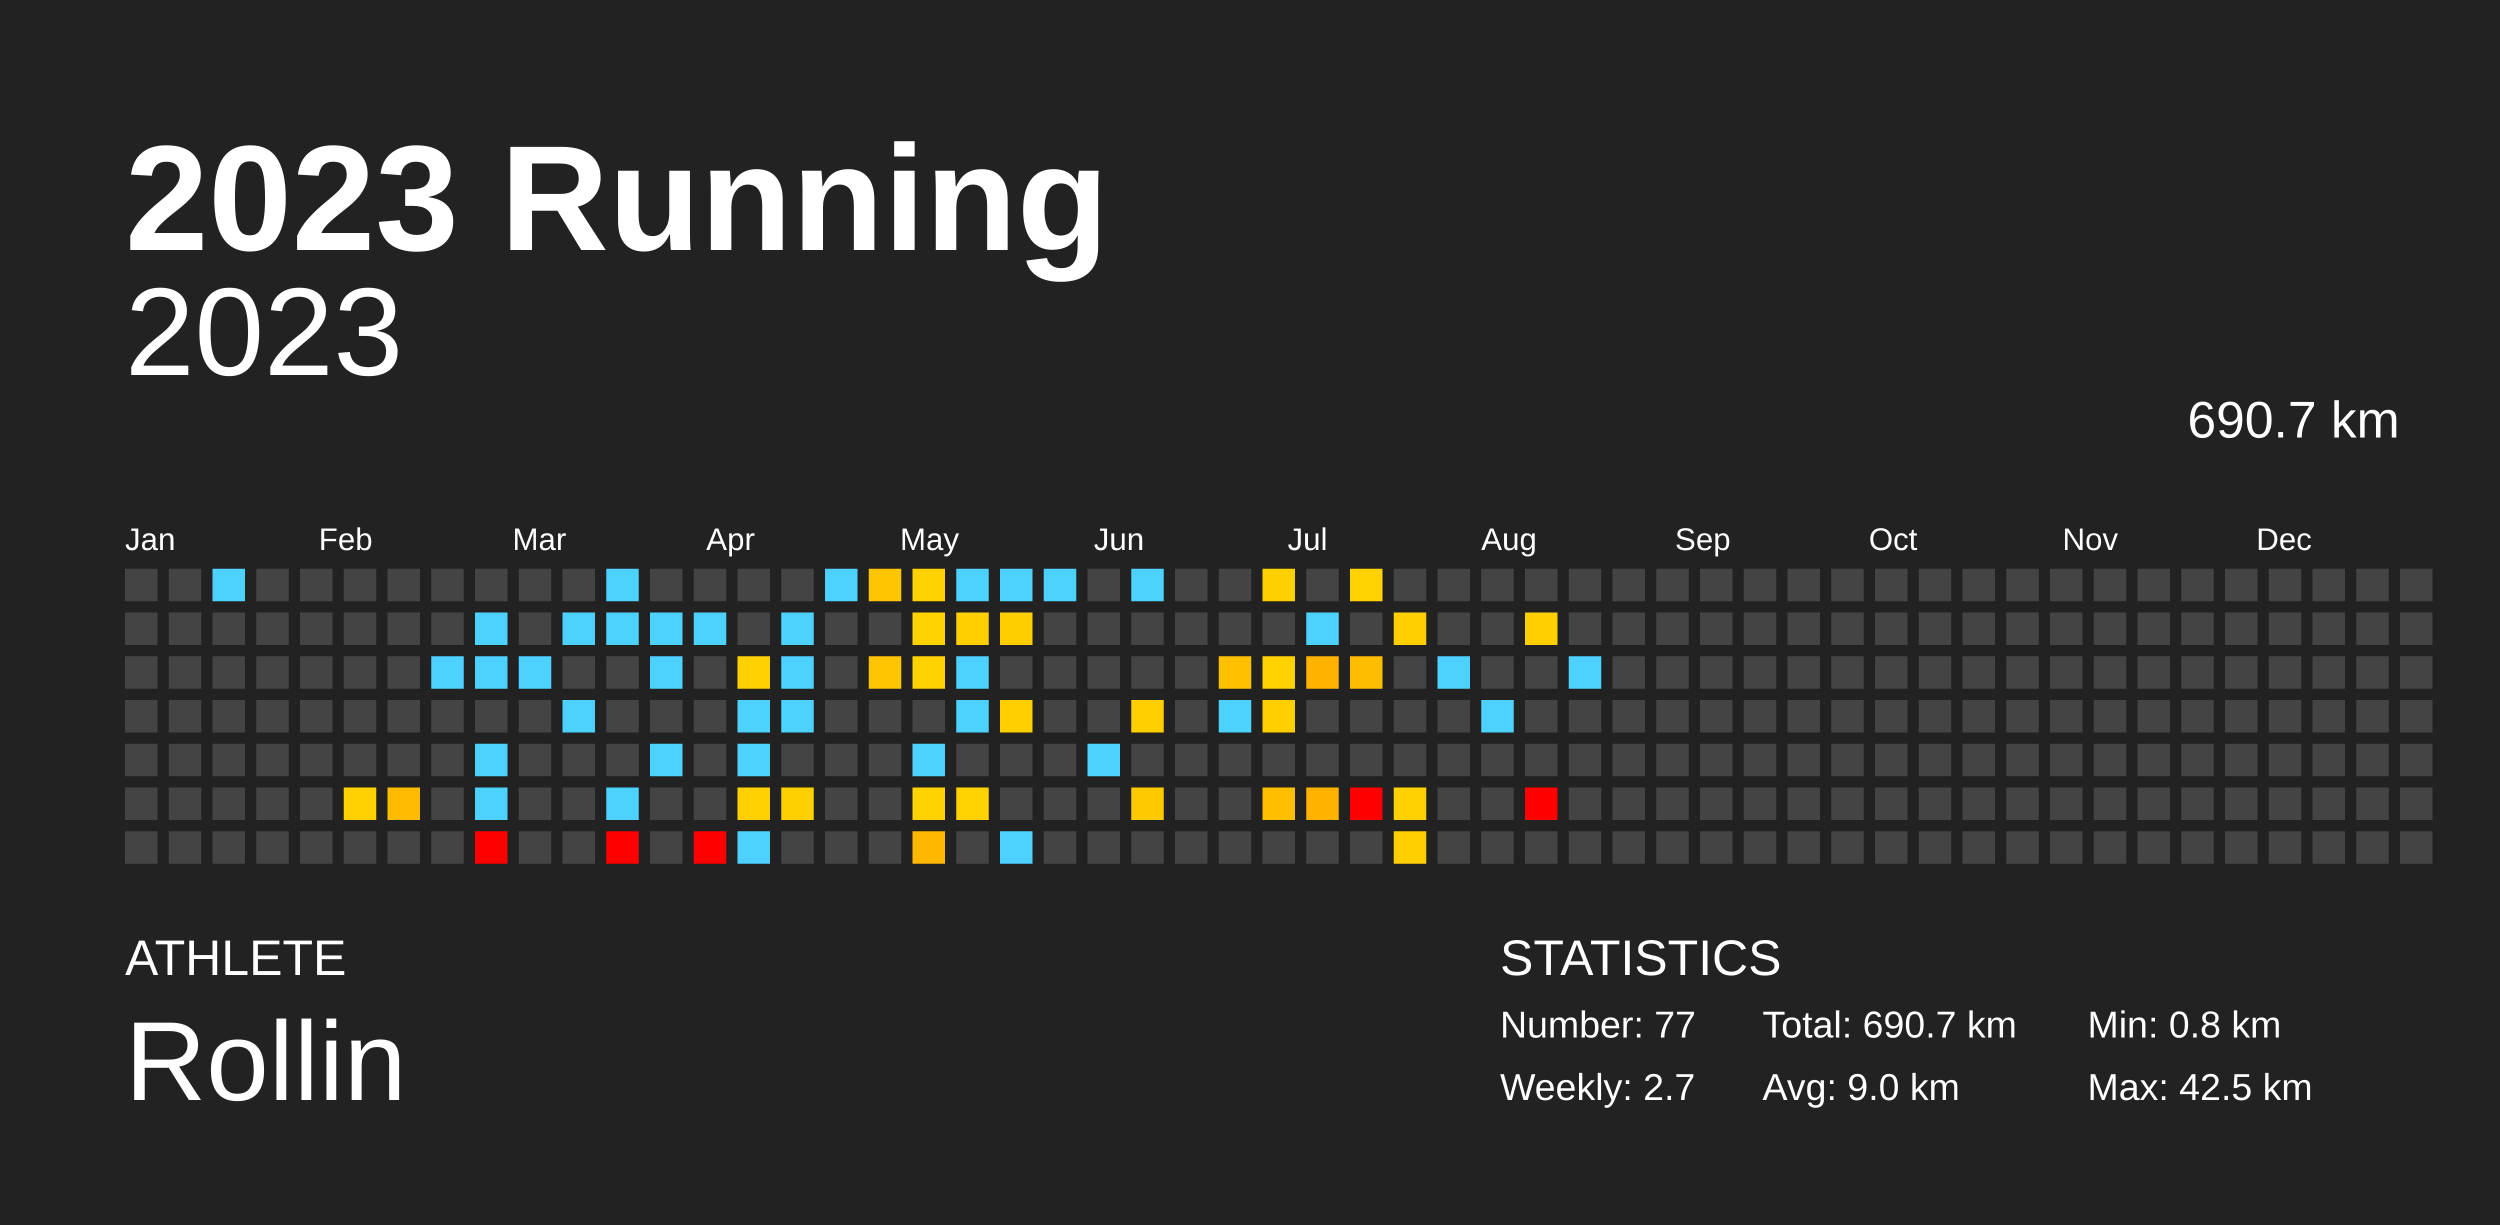
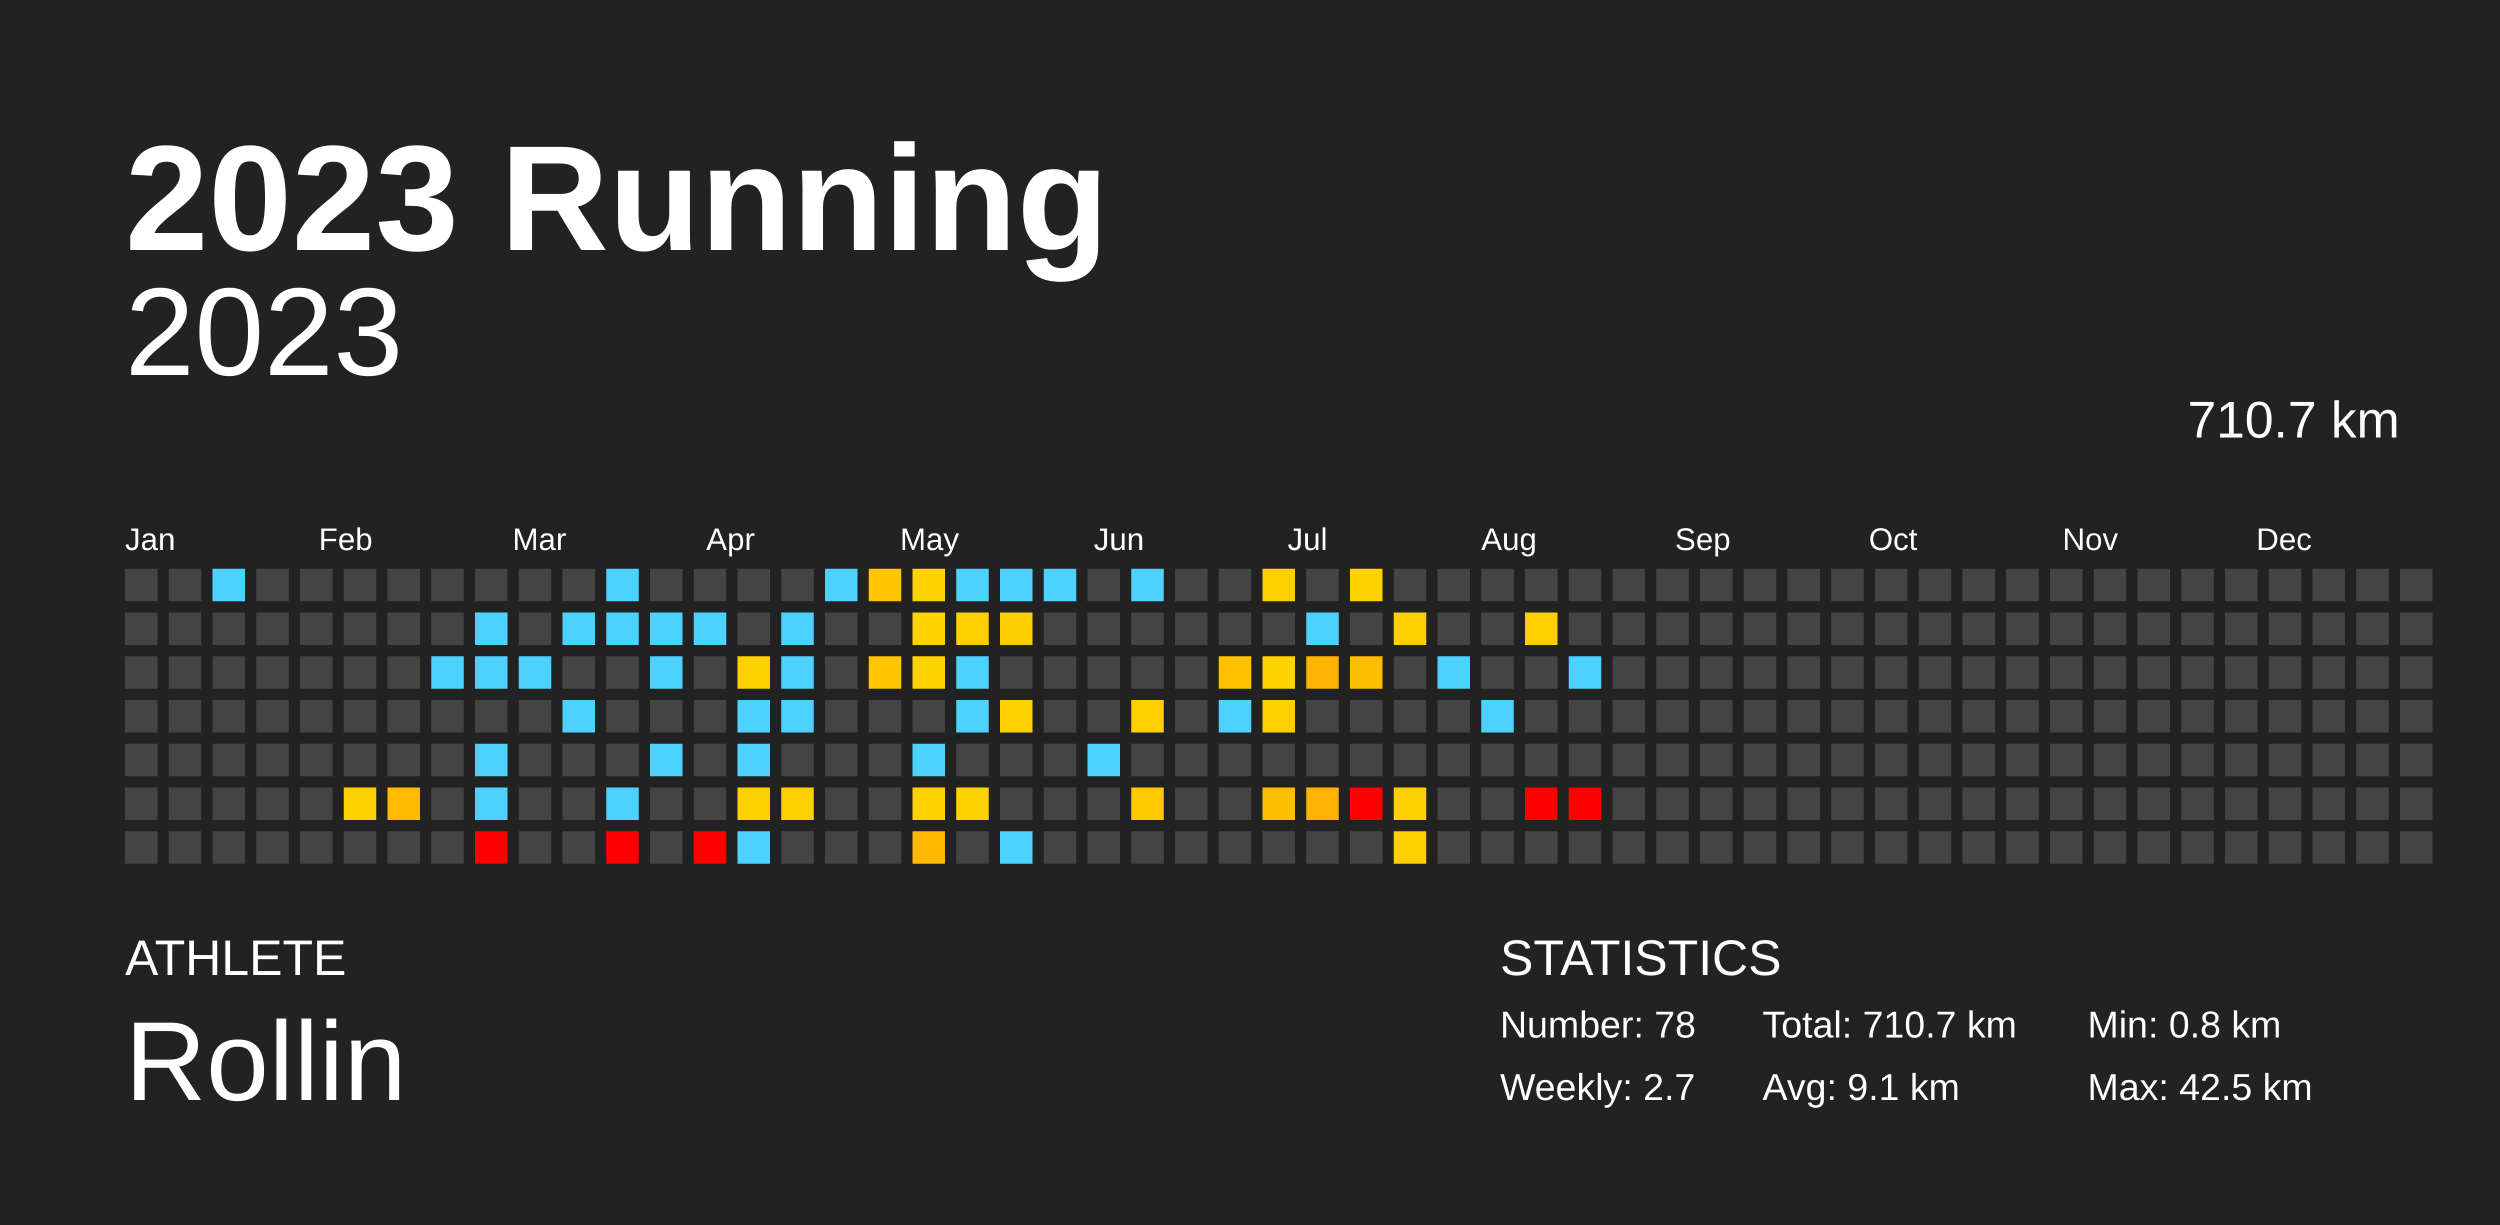
<svg xmlns="http://www.w3.org/2000/svg" baseProfile="full" height="98mm" version="1.1" viewBox="0,0,200,98" width="200mm">
  <defs />
  <rect fill="#222222" height="98" width="200" x="0" y="0" />
  <text fill="#FFFFFF" style="font-size:12px; font-family:Arial; font-weight:bold;" x="10" y="20">2023 Running</text>
  <text fill="#FFFFFF" style="font-size:4px; font-family:Arial" x="10" y="78">ATHLETE</text>
  <text fill="#FFFFFF" style="font-size:9px; font-family:Arial" x="10" y="88">Rollin</text>
  <text fill="#FFFFFF" style="font-size:4px; font-family:Arial" x="120" y="78">STATISTICS</text>
-   <text fill="#FFFFFF" style="font-size:3px; font-family:Arial" x="120" y="83">Number: 77</text>
+   <text fill="#FFFFFF" style="font-size:3px; font-family:Arial" x="120" y="83">Number: 78</text>
  <text fill="#FFFFFF" style="font-size:3px; font-family:Arial" x="120" y="88">Weekly: 2.7</text>
-   <text fill="#FFFFFF" style="font-size:3px; font-family:Arial" x="141" y="83">Total: 690.7 km</text>
-   <text fill="#FFFFFF" style="font-size:3px; font-family:Arial" x="141" y="88">Avg: 9.0 km</text>
+   <text fill="#FFFFFF" style="font-size:3px; font-family:Arial" x="141" y="83">Total: 710.7 km</text>
+   <text fill="#FFFFFF" style="font-size:3px; font-family:Arial" x="141" y="88">Avg: 9.1 km</text>
  <text fill="#FFFFFF" style="font-size:3px; font-family:Arial" x="167" y="83">Min: 0.8 km</text>
  <text fill="#FFFFFF" style="font-size:3px; font-family:Arial" x="167" y="88">Max: 42.5 km</text>
  <text alignment-baseline="hanging" fill="#FFFFFF" style="font-size:10.0px; font-family:Arial;" x="10" y="30">2023</text>
-   <text alignment-baseline="hanging" fill="#FFFFFF" style="font-size:4.125px; font-family:Arial;" x="175" y="35">690.7 km</text>
+   <text alignment-baseline="hanging" fill="#FFFFFF" style="font-size:4.125px; font-family:Arial;" x="175" y="35">710.7 km</text>
  <text fill="#FFFFFF" style="font-size:2.5px; font-family:Arial" x="10.0" y="44">Jan</text>
  <text fill="#FFFFFF" style="font-size:2.5px; font-family:Arial" x="25.5" y="44">Feb</text>
  <text fill="#FFFFFF" style="font-size:2.5px; font-family:Arial" x="41.0" y="44">Mar</text>
  <text fill="#FFFFFF" style="font-size:2.5px; font-family:Arial" x="56.5" y="44">Apr</text>
  <text fill="#FFFFFF" style="font-size:2.5px; font-family:Arial" x="72.0" y="44">May</text>
  <text fill="#FFFFFF" style="font-size:2.5px; font-family:Arial" x="87.5" y="44">Jun</text>
  <text fill="#FFFFFF" style="font-size:2.5px; font-family:Arial" x="103.0" y="44">Jul</text>
  <text fill="#FFFFFF" style="font-size:2.5px; font-family:Arial" x="118.5" y="44">Aug</text>
  <text fill="#FFFFFF" style="font-size:2.5px; font-family:Arial" x="134.0" y="44">Sep</text>
  <text fill="#FFFFFF" style="font-size:2.5px; font-family:Arial" x="149.5" y="44">Oct</text>
  <text fill="#FFFFFF" style="font-size:2.5px; font-family:Arial" x="165.0" y="44">Nov</text>
  <text fill="#FFFFFF" style="font-size:2.5px; font-family:Arial" x="180.5" y="44">Dec</text>
  <rect fill="#444444" height="2.6" width="2.6" x="10.0" y="45.5" />
  <rect fill="#444444" height="2.6" width="2.6" x="10.0" y="49.0" />
  <rect fill="#444444" height="2.6" width="2.6" x="10.0" y="52.5" />
  <rect fill="#444444" height="2.6" width="2.6" x="10.0" y="56.0" />
  <rect fill="#444444" height="2.6" width="2.6" x="10.0" y="59.5" />
  <rect fill="#444444" height="2.6" width="2.6" x="10.0" y="63.0" />
  <rect fill="#444444" height="2.6" width="2.6" x="10.0" y="66.5" />
  <rect fill="#444444" height="2.6" width="2.6" x="13.5" y="45.5" />
  <rect fill="#444444" height="2.6" width="2.6" x="13.5" y="49.0" />
  <rect fill="#444444" height="2.6" width="2.6" x="13.5" y="52.5" />
  <rect fill="#444444" height="2.6" width="2.6" x="13.5" y="56.0" />
  <rect fill="#444444" height="2.6" width="2.6" x="13.5" y="59.5" />
  <rect fill="#444444" height="2.6" width="2.6" x="13.5" y="63.0" />
  <rect fill="#444444" height="2.6" width="2.6" x="13.5" y="66.5" />
  <rect fill="#4dd2ff" height="2.6" width="2.6" x="17.0" y="45.5" />
  <rect fill="#444444" height="2.6" width="2.6" x="17.0" y="49.0" />
  <rect fill="#444444" height="2.6" width="2.6" x="17.0" y="52.5" />
  <rect fill="#444444" height="2.6" width="2.6" x="17.0" y="56.0" />
  <rect fill="#444444" height="2.6" width="2.6" x="17.0" y="59.5" />
  <rect fill="#444444" height="2.6" width="2.6" x="17.0" y="63.0" />
  <rect fill="#444444" height="2.6" width="2.6" x="17.0" y="66.5" />
  <rect fill="#444444" height="2.6" width="2.6" x="20.5" y="45.5" />
  <rect fill="#444444" height="2.6" width="2.6" x="20.5" y="49.0" />
  <rect fill="#444444" height="2.6" width="2.6" x="20.5" y="52.5" />
  <rect fill="#444444" height="2.6" width="2.6" x="20.5" y="56.0" />
  <rect fill="#444444" height="2.6" width="2.6" x="20.5" y="59.5" />
  <rect fill="#444444" height="2.6" width="2.6" x="20.5" y="63.0" />
  <rect fill="#444444" height="2.6" width="2.6" x="20.5" y="66.5" />
  <rect fill="#444444" height="2.6" width="2.6" x="24.0" y="45.5" />
  <rect fill="#444444" height="2.6" width="2.6" x="24.0" y="49.0" />
  <rect fill="#444444" height="2.6" width="2.6" x="24.0" y="52.5" />
  <rect fill="#444444" height="2.6" width="2.6" x="24.0" y="56.0" />
  <rect fill="#444444" height="2.6" width="2.6" x="24.0" y="59.5" />
  <rect fill="#444444" height="2.6" width="2.6" x="24.0" y="63.0" />
  <rect fill="#444444" height="2.6" width="2.6" x="24.0" y="66.5" />
  <rect fill="#444444" height="2.6" width="2.6" x="27.5" y="45.5" />
  <rect fill="#444444" height="2.6" width="2.6" x="27.5" y="49.0" />
  <rect fill="#444444" height="2.6" width="2.6" x="27.5" y="52.5" />
  <rect fill="#444444" height="2.6" width="2.6" x="27.5" y="56.0" />
  <rect fill="#444444" height="2.6" width="2.6" x="27.5" y="59.5" />
  <rect fill="#ffd100" height="2.6" width="2.6" x="27.5" y="63.0" />
  <rect fill="#444444" height="2.6" width="2.6" x="27.5" y="66.5" />
  <rect fill="#444444" height="2.6" width="2.6" x="31.0" y="45.5" />
  <rect fill="#444444" height="2.6" width="2.6" x="31.0" y="49.0" />
  <rect fill="#444444" height="2.6" width="2.6" x="31.0" y="52.5" />
  <rect fill="#444444" height="2.6" width="2.6" x="31.0" y="56.0" />
  <rect fill="#444444" height="2.6" width="2.6" x="31.0" y="59.5" />
  <rect fill="#ffbb00" height="2.6" width="2.6" x="31.0" y="63.0" />
  <rect fill="#444444" height="2.6" width="2.6" x="31.0" y="66.5" />
  <rect fill="#444444" height="2.6" width="2.6" x="34.5" y="45.5" />
  <rect fill="#444444" height="2.6" width="2.6" x="34.5" y="49.0" />
  <rect fill="#4dd2ff" height="2.6" width="2.6" x="34.5" y="52.5" />
  <rect fill="#444444" height="2.6" width="2.6" x="34.5" y="56.0" />
  <rect fill="#444444" height="2.6" width="2.6" x="34.5" y="59.5" />
  <rect fill="#444444" height="2.6" width="2.6" x="34.5" y="63.0" />
  <rect fill="#444444" height="2.6" width="2.6" x="34.5" y="66.5" />
  <rect fill="#444444" height="2.6" width="2.6" x="38.0" y="45.5" />
  <rect fill="#4dd2ff" height="2.6" width="2.6" x="38.0" y="49.0" />
  <rect fill="#4dd2ff" height="2.6" width="2.6" x="38.0" y="52.5" />
  <rect fill="#444444" height="2.6" width="2.6" x="38.0" y="56.0" />
  <rect fill="#4dd2ff" height="2.6" width="2.6" x="38.0" y="59.5" />
  <rect fill="#4dd2ff" height="2.6" width="2.6" x="38.0" y="63.0" />
  <rect fill="red" height="2.6" width="2.6" x="38.0" y="66.5" />
  <rect fill="#444444" height="2.6" width="2.6" x="41.5" y="45.5" />
  <rect fill="#444444" height="2.6" width="2.6" x="41.5" y="49.0" />
  <rect fill="#4dd2ff" height="2.6" width="2.6" x="41.5" y="52.5" />
  <rect fill="#444444" height="2.6" width="2.6" x="41.5" y="56.0" />
  <rect fill="#444444" height="2.6" width="2.6" x="41.5" y="59.5" />
  <rect fill="#444444" height="2.6" width="2.6" x="41.5" y="63.0" />
  <rect fill="#444444" height="2.6" width="2.6" x="41.5" y="66.5" />
  <rect fill="#444444" height="2.6" width="2.6" x="45.0" y="45.5" />
  <rect fill="#4dd2ff" height="2.6" width="2.6" x="45.0" y="49.0" />
  <rect fill="#444444" height="2.6" width="2.6" x="45.0" y="52.5" />
  <rect fill="#4dd2ff" height="2.6" width="2.6" x="45.0" y="56.0" />
  <rect fill="#444444" height="2.6" width="2.6" x="45.0" y="59.5" />
  <rect fill="#444444" height="2.6" width="2.6" x="45.0" y="63.0" />
  <rect fill="#444444" height="2.6" width="2.6" x="45.0" y="66.5" />
  <rect fill="#4dd2ff" height="2.6" width="2.6" x="48.5" y="45.5" />
  <rect fill="#4dd2ff" height="2.6" width="2.6" x="48.5" y="49.0" />
  <rect fill="#444444" height="2.6" width="2.6" x="48.5" y="52.5" />
  <rect fill="#444444" height="2.6" width="2.6" x="48.5" y="56.0" />
  <rect fill="#444444" height="2.6" width="2.6" x="48.5" y="59.5" />
  <rect fill="#4dd2ff" height="2.6" width="2.6" x="48.5" y="63.0" />
  <rect fill="red" height="2.6" width="2.6" x="48.5" y="66.5" />
  <rect fill="#444444" height="2.6" width="2.6" x="52.0" y="45.5" />
  <rect fill="#4dd2ff" height="2.6" width="2.6" x="52.0" y="49.0" />
  <rect fill="#4dd2ff" height="2.6" width="2.6" x="52.0" y="52.5" />
  <rect fill="#444444" height="2.6" width="2.6" x="52.0" y="56.0" />
  <rect fill="#4dd2ff" height="2.6" width="2.6" x="52.0" y="59.5" />
  <rect fill="#444444" height="2.6" width="2.6" x="52.0" y="63.0" />
  <rect fill="#444444" height="2.6" width="2.6" x="52.0" y="66.5" />
  <rect fill="#444444" height="2.6" width="2.6" x="55.5" y="45.5" />
  <rect fill="#4dd2ff" height="2.6" width="2.6" x="55.5" y="49.0" />
  <rect fill="#444444" height="2.6" width="2.6" x="55.5" y="52.5" />
  <rect fill="#444444" height="2.6" width="2.6" x="55.5" y="56.0" />
  <rect fill="#444444" height="2.6" width="2.6" x="55.5" y="59.5" />
  <rect fill="#444444" height="2.6" width="2.6" x="55.5" y="63.0" />
  <rect fill="red" height="2.6" width="2.6" x="55.5" y="66.5" />
  <rect fill="#444444" height="2.6" width="2.6" x="59.0" y="45.5" />
  <rect fill="#444444" height="2.6" width="2.6" x="59.0" y="49.0" />
  <rect fill="#ffd100" height="2.6" width="2.6" x="59.0" y="52.5" />
  <rect fill="#4dd2ff" height="2.6" width="2.6" x="59.0" y="56.0" />
  <rect fill="#4dd2ff" height="2.6" width="2.6" x="59.0" y="59.5" />
  <rect fill="#ffd100" height="2.6" width="2.6" x="59.0" y="63.0" />
  <rect fill="#4dd2ff" height="2.6" width="2.6" x="59.0" y="66.5" />
  <rect fill="#444444" height="2.6" width="2.6" x="62.5" y="45.5" />
  <rect fill="#4dd2ff" height="2.6" width="2.6" x="62.5" y="49.0" />
  <rect fill="#4dd2ff" height="2.6" width="2.6" x="62.5" y="52.5" />
  <rect fill="#4dd2ff" height="2.6" width="2.6" x="62.5" y="56.0" />
  <rect fill="#444444" height="2.6" width="2.6" x="62.5" y="59.5" />
  <rect fill="#ffd000" height="2.6" width="2.6" x="62.5" y="63.0" />
  <rect fill="#444444" height="2.6" width="2.6" x="62.5" y="66.5" />
  <rect fill="#4dd2ff" height="2.6" width="2.6" x="66.0" y="45.5" />
  <rect fill="#444444" height="2.6" width="2.6" x="66.0" y="49.0" />
  <rect fill="#444444" height="2.6" width="2.6" x="66.0" y="52.5" />
  <rect fill="#444444" height="2.6" width="2.6" x="66.0" y="56.0" />
  <rect fill="#444444" height="2.6" width="2.6" x="66.0" y="59.5" />
  <rect fill="#444444" height="2.6" width="2.6" x="66.0" y="63.0" />
  <rect fill="#444444" height="2.6" width="2.6" x="66.0" y="66.5" />
  <rect fill="#ffc500" height="2.6" width="2.6" x="69.5" y="45.5" />
  <rect fill="#444444" height="2.6" width="2.6" x="69.5" y="49.0" />
  <rect fill="#ffc500" height="2.6" width="2.6" x="69.5" y="52.5" />
  <rect fill="#444444" height="2.6" width="2.6" x="69.5" y="56.0" />
  <rect fill="#444444" height="2.6" width="2.6" x="69.5" y="59.5" />
  <rect fill="#444444" height="2.6" width="2.6" x="69.5" y="63.0" />
  <rect fill="#444444" height="2.6" width="2.6" x="69.5" y="66.5" />
  <rect fill="#ffd200" height="2.6" width="2.6" x="73.0" y="45.5" />
  <rect fill="#ffd200" height="2.6" width="2.6" x="73.0" y="49.0" />
  <rect fill="#ffd200" height="2.6" width="2.6" x="73.0" y="52.5" />
  <rect fill="#444444" height="2.6" width="2.6" x="73.0" y="56.0" />
  <rect fill="#4dd2ff" height="2.6" width="2.6" x="73.0" y="59.5" />
  <rect fill="#ffd200" height="2.6" width="2.6" x="73.0" y="63.0" />
  <rect fill="#ffb700" height="2.6" width="2.6" x="73.0" y="66.5" />
  <rect fill="#4dd2ff" height="2.6" width="2.6" x="76.5" y="45.5" />
  <rect fill="#ffcf00" height="2.6" width="2.6" x="76.5" y="49.0" />
  <rect fill="#4dd2ff" height="2.6" width="2.6" x="76.5" y="52.5" />
  <rect fill="#4dd2ff" height="2.6" width="2.6" x="76.5" y="56.0" />
  <rect fill="#444444" height="2.6" width="2.6" x="76.5" y="59.5" />
  <rect fill="#ffd200" height="2.6" width="2.6" x="76.5" y="63.0" />
  <rect fill="#444444" height="2.6" width="2.6" x="76.5" y="66.5" />
  <rect fill="#4dd2ff" height="2.6" width="2.6" x="80.0" y="45.5" />
  <rect fill="#ffce00" height="2.6" width="2.6" x="80.0" y="49.0" />
  <rect fill="#444444" height="2.6" width="2.6" x="80.0" y="52.5" />
  <rect fill="#ffcf00" height="2.6" width="2.6" x="80.0" y="56.0" />
  <rect fill="#444444" height="2.6" width="2.6" x="80.0" y="59.5" />
  <rect fill="#444444" height="2.6" width="2.6" x="80.0" y="63.0" />
  <rect fill="#4dd2ff" height="2.6" width="2.6" x="80.0" y="66.5" />
  <rect fill="#4dd2ff" height="2.6" width="2.6" x="83.5" y="45.5" />
  <rect fill="#444444" height="2.6" width="2.6" x="83.5" y="49.0" />
  <rect fill="#444444" height="2.6" width="2.6" x="83.5" y="52.5" />
  <rect fill="#444444" height="2.6" width="2.6" x="83.5" y="56.0" />
  <rect fill="#444444" height="2.6" width="2.6" x="83.5" y="59.5" />
  <rect fill="#444444" height="2.6" width="2.6" x="83.5" y="63.0" />
  <rect fill="#444444" height="2.6" width="2.6" x="83.5" y="66.5" />
  <rect fill="#444444" height="2.6" width="2.6" x="87.0" y="45.5" />
  <rect fill="#444444" height="2.6" width="2.6" x="87.0" y="49.0" />
  <rect fill="#444444" height="2.6" width="2.6" x="87.0" y="52.5" />
  <rect fill="#444444" height="2.6" width="2.6" x="87.0" y="56.0" />
  <rect fill="#4dd2ff" height="2.6" width="2.6" x="87.0" y="59.5" />
  <rect fill="#444444" height="2.6" width="2.6" x="87.0" y="63.0" />
  <rect fill="#444444" height="2.6" width="2.6" x="87.0" y="66.5" />
  <rect fill="#4dd2ff" height="2.6" width="2.6" x="90.5" y="45.5" />
  <rect fill="#444444" height="2.6" width="2.6" x="90.5" y="49.0" />
  <rect fill="#444444" height="2.6" width="2.6" x="90.5" y="52.5" />
  <rect fill="#ffcf00" height="2.6" width="2.6" x="90.5" y="56.0" />
  <rect fill="#444444" height="2.6" width="2.6" x="90.5" y="59.5" />
  <rect fill="#ffc900" height="2.6" width="2.6" x="90.5" y="63.0" />
  <rect fill="#444444" height="2.6" width="2.6" x="90.5" y="66.5" />
  <rect fill="#444444" height="2.6" width="2.6" x="94.0" y="45.5" />
  <rect fill="#444444" height="2.6" width="2.6" x="94.0" y="49.0" />
  <rect fill="#444444" height="2.6" width="2.6" x="94.0" y="52.5" />
  <rect fill="#444444" height="2.6" width="2.6" x="94.0" y="56.0" />
  <rect fill="#444444" height="2.6" width="2.6" x="94.0" y="59.5" />
  <rect fill="#444444" height="2.6" width="2.6" x="94.0" y="63.0" />
  <rect fill="#444444" height="2.6" width="2.6" x="94.0" y="66.5" />
  <rect fill="#444444" height="2.6" width="2.6" x="97.5" y="45.5" />
  <rect fill="#444444" height="2.6" width="2.6" x="97.5" y="49.0" />
  <rect fill="#ffc000" height="2.6" width="2.6" x="97.5" y="52.5" />
  <rect fill="#4dd2ff" height="2.6" width="2.6" x="97.5" y="56.0" />
  <rect fill="#444444" height="2.6" width="2.6" x="97.5" y="59.5" />
  <rect fill="#444444" height="2.6" width="2.6" x="97.5" y="63.0" />
  <rect fill="#444444" height="2.6" width="2.6" x="97.5" y="66.5" />
  <rect fill="#ffd000" height="2.6" width="2.6" x="101.0" y="45.5" />
  <rect fill="#444444" height="2.6" width="2.6" x="101.0" y="49.0" />
  <rect fill="#ffd200" height="2.6" width="2.6" x="101.0" y="52.5" />
  <rect fill="#ffcf00" height="2.6" width="2.6" x="101.0" y="56.0" />
  <rect fill="#444444" height="2.6" width="2.6" x="101.0" y="59.5" />
  <rect fill="#ffbe00" height="2.6" width="2.6" x="101.0" y="63.0" />
  <rect fill="#444444" height="2.6" width="2.6" x="101.0" y="66.5" />
  <rect fill="#444444" height="2.6" width="2.6" x="104.5" y="45.5" />
  <rect fill="#4dd2ff" height="2.6" width="2.6" x="104.5" y="49.0" />
  <rect fill="#ffb200" height="2.6" width="2.6" x="104.5" y="52.5" />
  <rect fill="#444444" height="2.6" width="2.6" x="104.5" y="56.0" />
  <rect fill="#444444" height="2.6" width="2.6" x="104.5" y="59.5" />
  <rect fill="#ffb200" height="2.6" width="2.6" x="104.5" y="63.0" />
  <rect fill="#444444" height="2.6" width="2.6" x="104.5" y="66.5" />
  <rect fill="#ffd200" height="2.6" width="2.6" x="108.0" y="45.5" />
  <rect fill="#444444" height="2.6" width="2.6" x="108.0" y="49.0" />
  <rect fill="#ffbd00" height="2.6" width="2.6" x="108.0" y="52.5" />
  <rect fill="#444444" height="2.6" width="2.6" x="108.0" y="56.0" />
  <rect fill="#444444" height="2.6" width="2.6" x="108.0" y="59.5" />
  <rect fill="red" height="2.6" width="2.6" x="108.0" y="63.0" />
  <rect fill="#444444" height="2.6" width="2.6" x="108.0" y="66.5" />
  <rect fill="#444444" height="2.6" width="2.6" x="111.5" y="45.5" />
  <rect fill="#ffcf00" height="2.6" width="2.6" x="111.5" y="49.0" />
  <rect fill="#444444" height="2.6" width="2.6" x="111.5" y="52.5" />
  <rect fill="#444444" height="2.6" width="2.6" x="111.5" y="56.0" />
  <rect fill="#444444" height="2.6" width="2.6" x="111.5" y="59.5" />
  <rect fill="#ffd100" height="2.6" width="2.6" x="111.5" y="63.0" />
  <rect fill="#ffcf00" height="2.6" width="2.6" x="111.5" y="66.5" />
  <rect fill="#444444" height="2.6" width="2.6" x="115.0" y="45.5" />
  <rect fill="#444444" height="2.6" width="2.6" x="115.0" y="49.0" />
  <rect fill="#4dd2ff" height="2.6" width="2.6" x="115.0" y="52.5" />
  <rect fill="#444444" height="2.6" width="2.6" x="115.0" y="56.0" />
  <rect fill="#444444" height="2.6" width="2.6" x="115.0" y="59.5" />
  <rect fill="#444444" height="2.6" width="2.6" x="115.0" y="63.0" />
  <rect fill="#444444" height="2.6" width="2.6" x="115.0" y="66.5" />
  <rect fill="#444444" height="2.6" width="2.6" x="118.5" y="45.5" />
  <rect fill="#444444" height="2.6" width="2.6" x="118.5" y="49.0" />
  <rect fill="#444444" height="2.6" width="2.6" x="118.5" y="52.5" />
  <rect fill="#4dd2ff" height="2.6" width="2.6" x="118.5" y="56.0" />
  <rect fill="#444444" height="2.6" width="2.6" x="118.5" y="59.5" />
  <rect fill="#444444" height="2.6" width="2.6" x="118.5" y="63.0" />
  <rect fill="#444444" height="2.6" width="2.6" x="118.5" y="66.5" />
  <rect fill="#444444" height="2.6" width="2.6" x="122.0" y="45.5" />
  <rect fill="#ffcf00" height="2.6" width="2.6" x="122.0" y="49.0" />
  <rect fill="#444444" height="2.6" width="2.6" x="122.0" y="52.5" />
  <rect fill="#444444" height="2.6" width="2.6" x="122.0" y="56.0" />
  <rect fill="#444444" height="2.6" width="2.6" x="122.0" y="59.5" />
  <rect fill="red" height="2.6" width="2.6" x="122.0" y="63.0" />
  <rect fill="#444444" height="2.6" width="2.6" x="122.0" y="66.5" />
  <rect fill="#444444" height="2.6" width="2.6" x="125.5" y="45.5" />
  <rect fill="#444444" height="2.6" width="2.6" x="125.5" y="49.0" />
  <rect fill="#4dd2ff" height="2.6" width="2.6" x="125.5" y="52.5" />
  <rect fill="#444444" height="2.6" width="2.6" x="125.5" y="56.0" />
  <rect fill="#444444" height="2.6" width="2.6" x="125.5" y="59.5" />
-   <rect fill="#444444" height="2.6" width="2.6" x="125.5" y="63.0" />
+   <rect fill="red" height="2.6" width="2.6" x="125.5" y="63.0" />
  <rect fill="#444444" height="2.6" width="2.6" x="125.5" y="66.5" />
  <rect fill="#444444" height="2.6" width="2.6" x="129.0" y="45.5" />
  <rect fill="#444444" height="2.6" width="2.6" x="129.0" y="49.0" />
  <rect fill="#444444" height="2.6" width="2.6" x="129.0" y="52.5" />
  <rect fill="#444444" height="2.6" width="2.6" x="129.0" y="56.0" />
  <rect fill="#444444" height="2.6" width="2.6" x="129.0" y="59.5" />
  <rect fill="#444444" height="2.6" width="2.6" x="129.0" y="63.0" />
  <rect fill="#444444" height="2.6" width="2.6" x="129.0" y="66.5" />
  <rect fill="#444444" height="2.6" width="2.6" x="132.5" y="45.5" />
  <rect fill="#444444" height="2.6" width="2.6" x="132.5" y="49.0" />
  <rect fill="#444444" height="2.6" width="2.6" x="132.5" y="52.5" />
  <rect fill="#444444" height="2.6" width="2.6" x="132.5" y="56.0" />
  <rect fill="#444444" height="2.6" width="2.6" x="132.5" y="59.5" />
  <rect fill="#444444" height="2.6" width="2.6" x="132.5" y="63.0" />
  <rect fill="#444444" height="2.6" width="2.6" x="132.5" y="66.5" />
  <rect fill="#444444" height="2.6" width="2.6" x="136.0" y="45.5" />
  <rect fill="#444444" height="2.6" width="2.6" x="136.0" y="49.0" />
  <rect fill="#444444" height="2.6" width="2.6" x="136.0" y="52.5" />
  <rect fill="#444444" height="2.6" width="2.6" x="136.0" y="56.0" />
  <rect fill="#444444" height="2.6" width="2.6" x="136.0" y="59.5" />
  <rect fill="#444444" height="2.6" width="2.6" x="136.0" y="63.0" />
  <rect fill="#444444" height="2.6" width="2.6" x="136.0" y="66.5" />
  <rect fill="#444444" height="2.6" width="2.6" x="139.5" y="45.5" />
  <rect fill="#444444" height="2.6" width="2.6" x="139.5" y="49.0" />
  <rect fill="#444444" height="2.6" width="2.6" x="139.5" y="52.5" />
  <rect fill="#444444" height="2.6" width="2.6" x="139.5" y="56.0" />
  <rect fill="#444444" height="2.6" width="2.6" x="139.5" y="59.5" />
  <rect fill="#444444" height="2.6" width="2.6" x="139.5" y="63.0" />
  <rect fill="#444444" height="2.6" width="2.6" x="139.5" y="66.5" />
  <rect fill="#444444" height="2.6" width="2.6" x="143.0" y="45.5" />
  <rect fill="#444444" height="2.6" width="2.6" x="143.0" y="49.0" />
  <rect fill="#444444" height="2.6" width="2.6" x="143.0" y="52.5" />
  <rect fill="#444444" height="2.6" width="2.6" x="143.0" y="56.0" />
  <rect fill="#444444" height="2.6" width="2.6" x="143.0" y="59.5" />
  <rect fill="#444444" height="2.6" width="2.6" x="143.0" y="63.0" />
  <rect fill="#444444" height="2.6" width="2.6" x="143.0" y="66.5" />
  <rect fill="#444444" height="2.6" width="2.6" x="146.5" y="45.5" />
  <rect fill="#444444" height="2.6" width="2.6" x="146.5" y="49.0" />
  <rect fill="#444444" height="2.6" width="2.6" x="146.5" y="52.5" />
  <rect fill="#444444" height="2.6" width="2.6" x="146.5" y="56.0" />
  <rect fill="#444444" height="2.6" width="2.6" x="146.5" y="59.5" />
  <rect fill="#444444" height="2.6" width="2.6" x="146.5" y="63.0" />
  <rect fill="#444444" height="2.6" width="2.6" x="146.5" y="66.5" />
  <rect fill="#444444" height="2.6" width="2.6" x="150.0" y="45.5" />
  <rect fill="#444444" height="2.6" width="2.6" x="150.0" y="49.0" />
  <rect fill="#444444" height="2.6" width="2.6" x="150.0" y="52.5" />
  <rect fill="#444444" height="2.6" width="2.6" x="150.0" y="56.0" />
  <rect fill="#444444" height="2.6" width="2.6" x="150.0" y="59.5" />
  <rect fill="#444444" height="2.6" width="2.6" x="150.0" y="63.0" />
  <rect fill="#444444" height="2.6" width="2.6" x="150.0" y="66.5" />
  <rect fill="#444444" height="2.6" width="2.6" x="153.5" y="45.5" />
  <rect fill="#444444" height="2.6" width="2.6" x="153.5" y="49.0" />
  <rect fill="#444444" height="2.6" width="2.6" x="153.5" y="52.5" />
  <rect fill="#444444" height="2.6" width="2.6" x="153.5" y="56.0" />
  <rect fill="#444444" height="2.6" width="2.6" x="153.5" y="59.5" />
  <rect fill="#444444" height="2.6" width="2.6" x="153.5" y="63.0" />
  <rect fill="#444444" height="2.6" width="2.6" x="153.5" y="66.5" />
  <rect fill="#444444" height="2.6" width="2.6" x="157.0" y="45.5" />
  <rect fill="#444444" height="2.6" width="2.6" x="157.0" y="49.0" />
  <rect fill="#444444" height="2.6" width="2.6" x="157.0" y="52.5" />
  <rect fill="#444444" height="2.6" width="2.6" x="157.0" y="56.0" />
  <rect fill="#444444" height="2.6" width="2.6" x="157.0" y="59.5" />
  <rect fill="#444444" height="2.6" width="2.6" x="157.0" y="63.0" />
  <rect fill="#444444" height="2.6" width="2.6" x="157.0" y="66.5" />
  <rect fill="#444444" height="2.6" width="2.6" x="160.5" y="45.5" />
  <rect fill="#444444" height="2.6" width="2.6" x="160.5" y="49.0" />
  <rect fill="#444444" height="2.6" width="2.6" x="160.5" y="52.5" />
  <rect fill="#444444" height="2.6" width="2.6" x="160.5" y="56.0" />
  <rect fill="#444444" height="2.6" width="2.6" x="160.5" y="59.5" />
  <rect fill="#444444" height="2.6" width="2.6" x="160.5" y="63.0" />
  <rect fill="#444444" height="2.6" width="2.6" x="160.5" y="66.5" />
  <rect fill="#444444" height="2.6" width="2.6" x="164.0" y="45.5" />
  <rect fill="#444444" height="2.6" width="2.6" x="164.0" y="49.0" />
  <rect fill="#444444" height="2.6" width="2.6" x="164.0" y="52.5" />
  <rect fill="#444444" height="2.6" width="2.6" x="164.0" y="56.0" />
  <rect fill="#444444" height="2.6" width="2.6" x="164.0" y="59.5" />
  <rect fill="#444444" height="2.6" width="2.6" x="164.0" y="63.0" />
  <rect fill="#444444" height="2.6" width="2.6" x="164.0" y="66.5" />
  <rect fill="#444444" height="2.6" width="2.6" x="167.5" y="45.5" />
  <rect fill="#444444" height="2.6" width="2.6" x="167.5" y="49.0" />
  <rect fill="#444444" height="2.6" width="2.6" x="167.5" y="52.5" />
  <rect fill="#444444" height="2.6" width="2.6" x="167.5" y="56.0" />
  <rect fill="#444444" height="2.6" width="2.6" x="167.5" y="59.5" />
  <rect fill="#444444" height="2.6" width="2.6" x="167.5" y="63.0" />
  <rect fill="#444444" height="2.6" width="2.6" x="167.5" y="66.5" />
  <rect fill="#444444" height="2.6" width="2.6" x="171.0" y="45.5" />
  <rect fill="#444444" height="2.6" width="2.6" x="171.0" y="49.0" />
  <rect fill="#444444" height="2.6" width="2.6" x="171.0" y="52.5" />
  <rect fill="#444444" height="2.6" width="2.6" x="171.0" y="56.0" />
  <rect fill="#444444" height="2.6" width="2.6" x="171.0" y="59.5" />
  <rect fill="#444444" height="2.6" width="2.6" x="171.0" y="63.0" />
  <rect fill="#444444" height="2.6" width="2.6" x="171.0" y="66.5" />
  <rect fill="#444444" height="2.6" width="2.6" x="174.5" y="45.5" />
  <rect fill="#444444" height="2.6" width="2.6" x="174.5" y="49.0" />
  <rect fill="#444444" height="2.6" width="2.6" x="174.5" y="52.5" />
  <rect fill="#444444" height="2.6" width="2.6" x="174.5" y="56.0" />
  <rect fill="#444444" height="2.6" width="2.6" x="174.5" y="59.5" />
  <rect fill="#444444" height="2.6" width="2.6" x="174.5" y="63.0" />
  <rect fill="#444444" height="2.6" width="2.6" x="174.5" y="66.5" />
  <rect fill="#444444" height="2.6" width="2.6" x="178.0" y="45.5" />
  <rect fill="#444444" height="2.6" width="2.6" x="178.0" y="49.0" />
  <rect fill="#444444" height="2.6" width="2.6" x="178.0" y="52.5" />
  <rect fill="#444444" height="2.6" width="2.6" x="178.0" y="56.0" />
  <rect fill="#444444" height="2.6" width="2.6" x="178.0" y="59.5" />
  <rect fill="#444444" height="2.6" width="2.6" x="178.0" y="63.0" />
  <rect fill="#444444" height="2.6" width="2.6" x="178.0" y="66.5" />
  <rect fill="#444444" height="2.6" width="2.6" x="181.5" y="45.5" />
  <rect fill="#444444" height="2.6" width="2.6" x="181.5" y="49.0" />
  <rect fill="#444444" height="2.6" width="2.6" x="181.5" y="52.5" />
  <rect fill="#444444" height="2.6" width="2.6" x="181.5" y="56.0" />
  <rect fill="#444444" height="2.6" width="2.6" x="181.5" y="59.5" />
  <rect fill="#444444" height="2.6" width="2.6" x="181.5" y="63.0" />
  <rect fill="#444444" height="2.6" width="2.6" x="181.5" y="66.5" />
  <rect fill="#444444" height="2.6" width="2.6" x="185.0" y="45.5" />
  <rect fill="#444444" height="2.6" width="2.6" x="185.0" y="49.0" />
  <rect fill="#444444" height="2.6" width="2.6" x="185.0" y="52.5" />
  <rect fill="#444444" height="2.6" width="2.6" x="185.0" y="56.0" />
  <rect fill="#444444" height="2.6" width="2.6" x="185.0" y="59.5" />
  <rect fill="#444444" height="2.6" width="2.6" x="185.0" y="63.0" />
  <rect fill="#444444" height="2.6" width="2.6" x="185.0" y="66.5" />
  <rect fill="#444444" height="2.6" width="2.6" x="188.5" y="45.5" />
  <rect fill="#444444" height="2.6" width="2.6" x="188.5" y="49.0" />
  <rect fill="#444444" height="2.6" width="2.6" x="188.5" y="52.5" />
  <rect fill="#444444" height="2.6" width="2.6" x="188.5" y="56.0" />
  <rect fill="#444444" height="2.6" width="2.6" x="188.5" y="59.5" />
  <rect fill="#444444" height="2.6" width="2.6" x="188.5" y="63.0" />
  <rect fill="#444444" height="2.6" width="2.6" x="188.5" y="66.5" />
  <rect fill="#444444" height="2.6" width="2.6" x="192.0" y="45.5" />
  <rect fill="#444444" height="2.6" width="2.6" x="192.0" y="49.0" />
  <rect fill="#444444" height="2.6" width="2.6" x="192.0" y="52.5" />
  <rect fill="#444444" height="2.6" width="2.6" x="192.0" y="56.0" />
  <rect fill="#444444" height="2.6" width="2.6" x="192.0" y="59.5" />
  <rect fill="#444444" height="2.6" width="2.6" x="192.0" y="63.0" />
  <rect fill="#444444" height="2.6" width="2.6" x="192.0" y="66.5" />
</svg>
